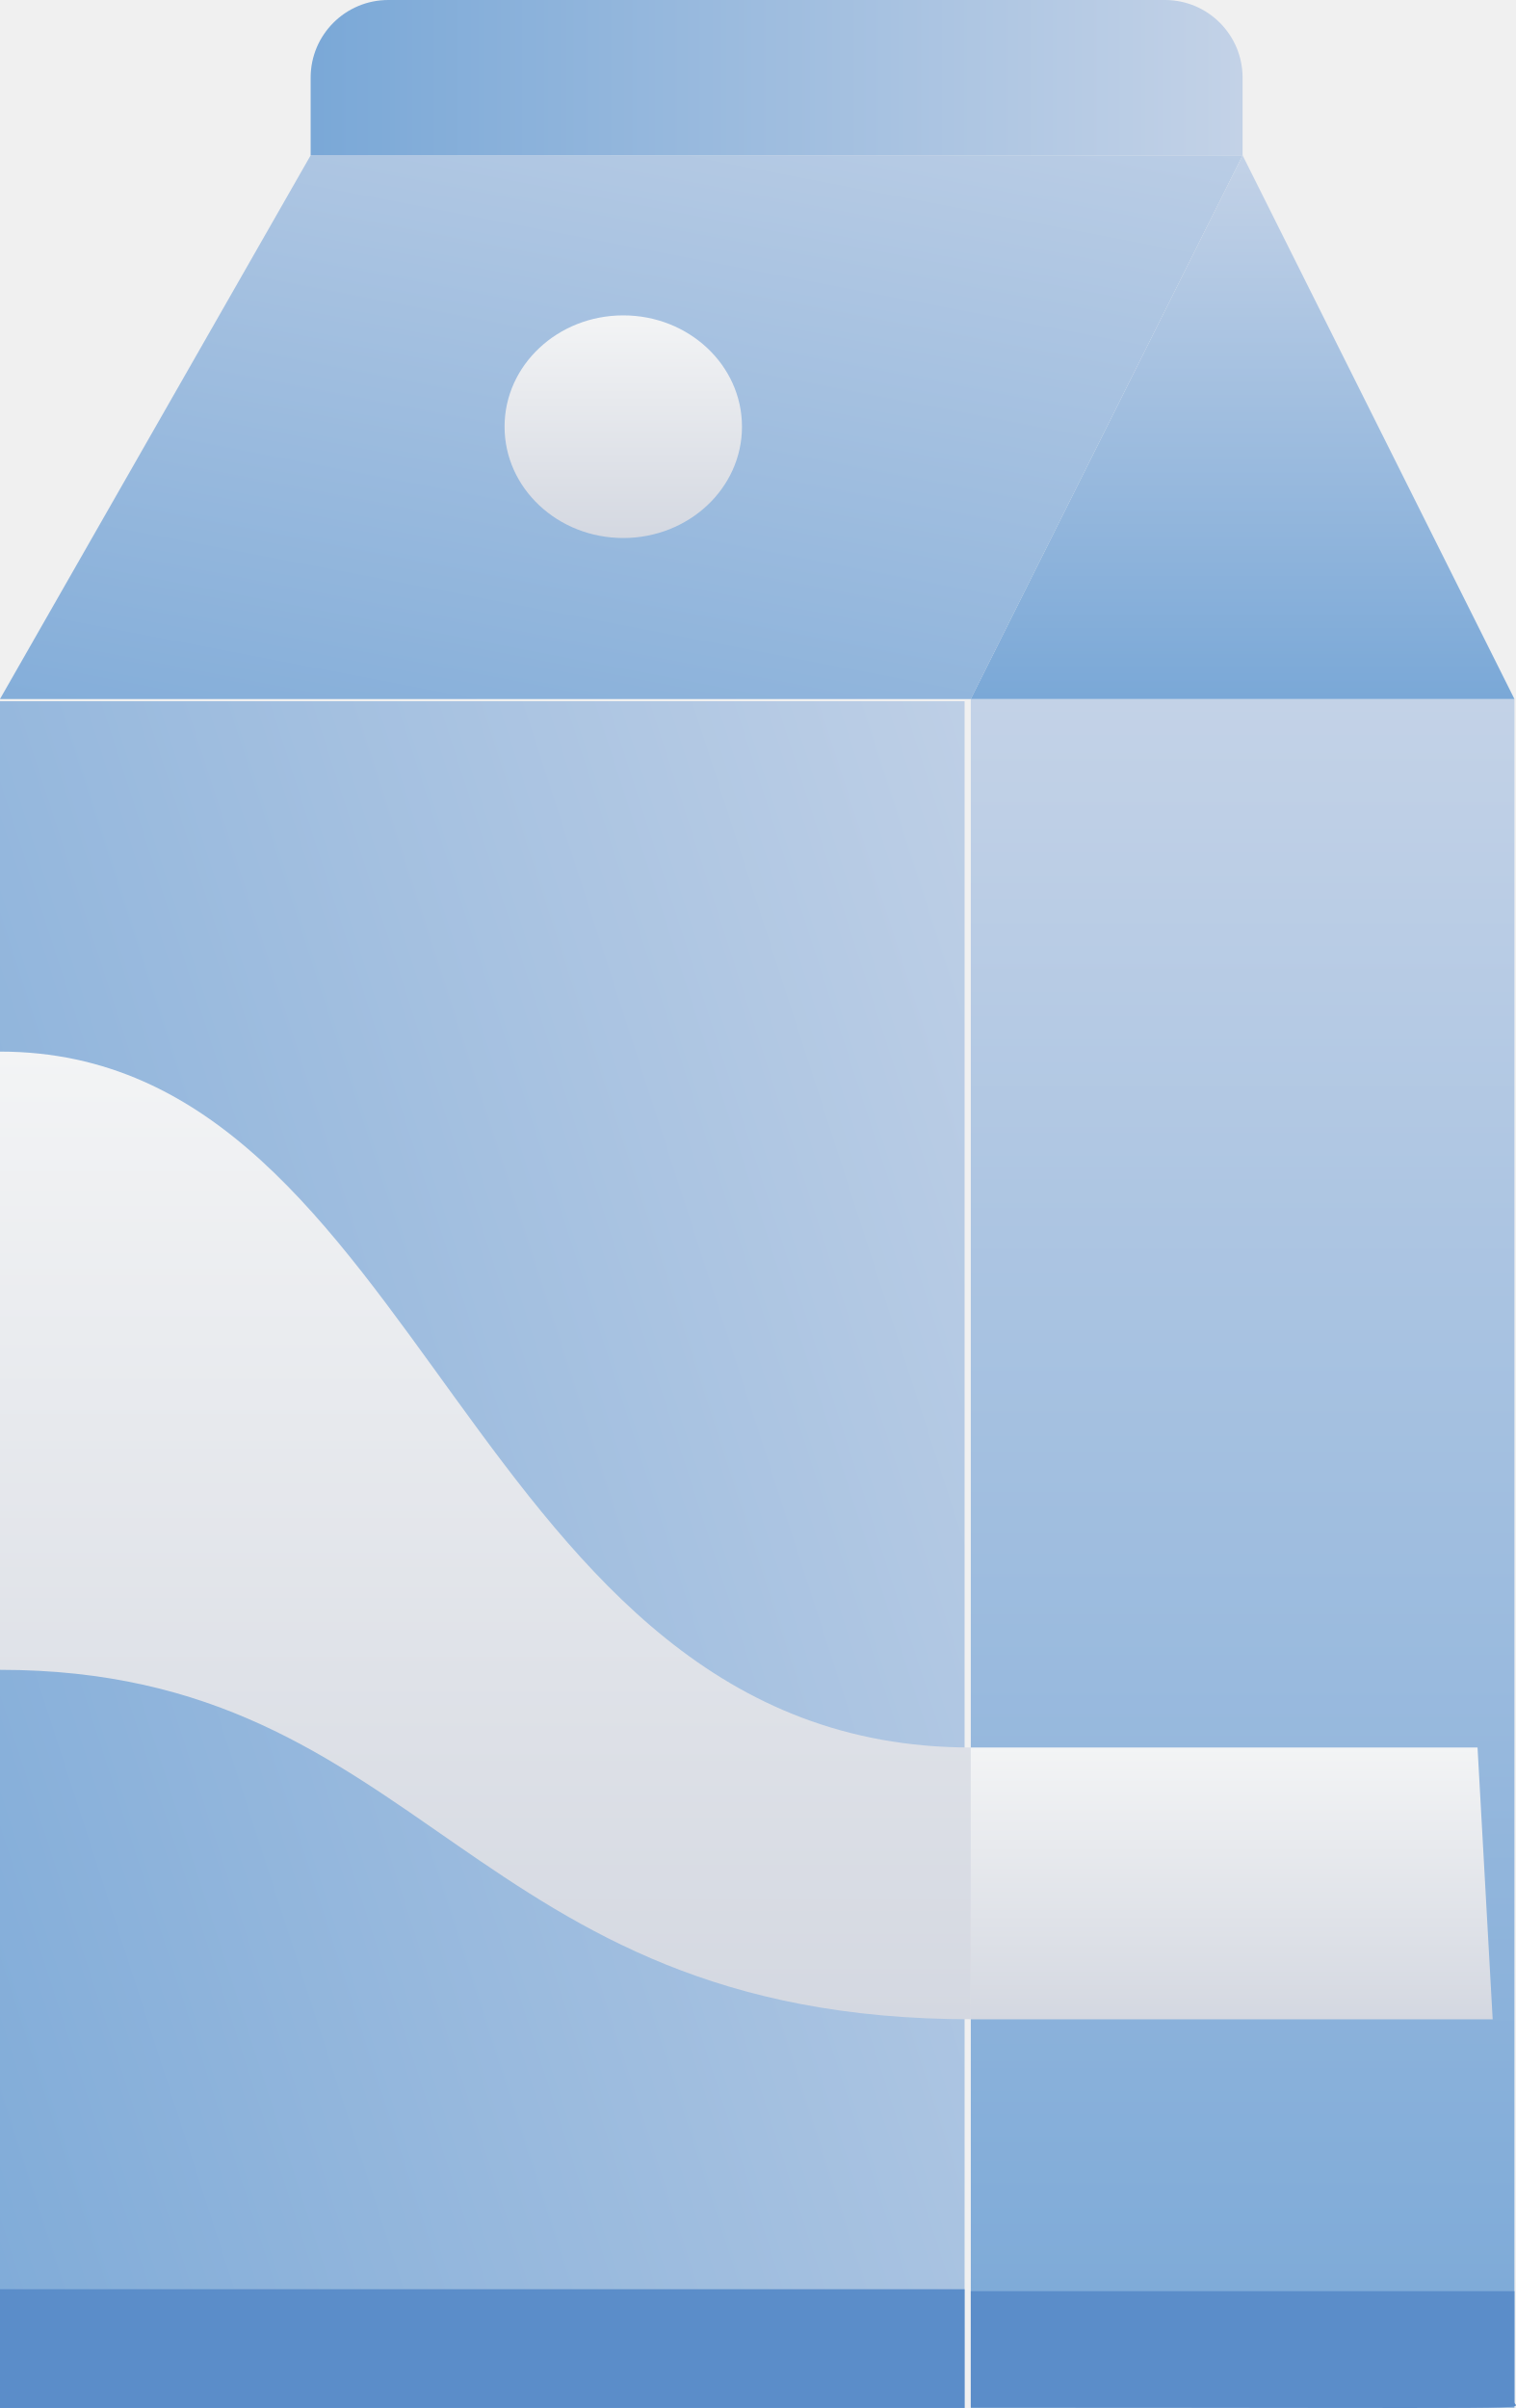
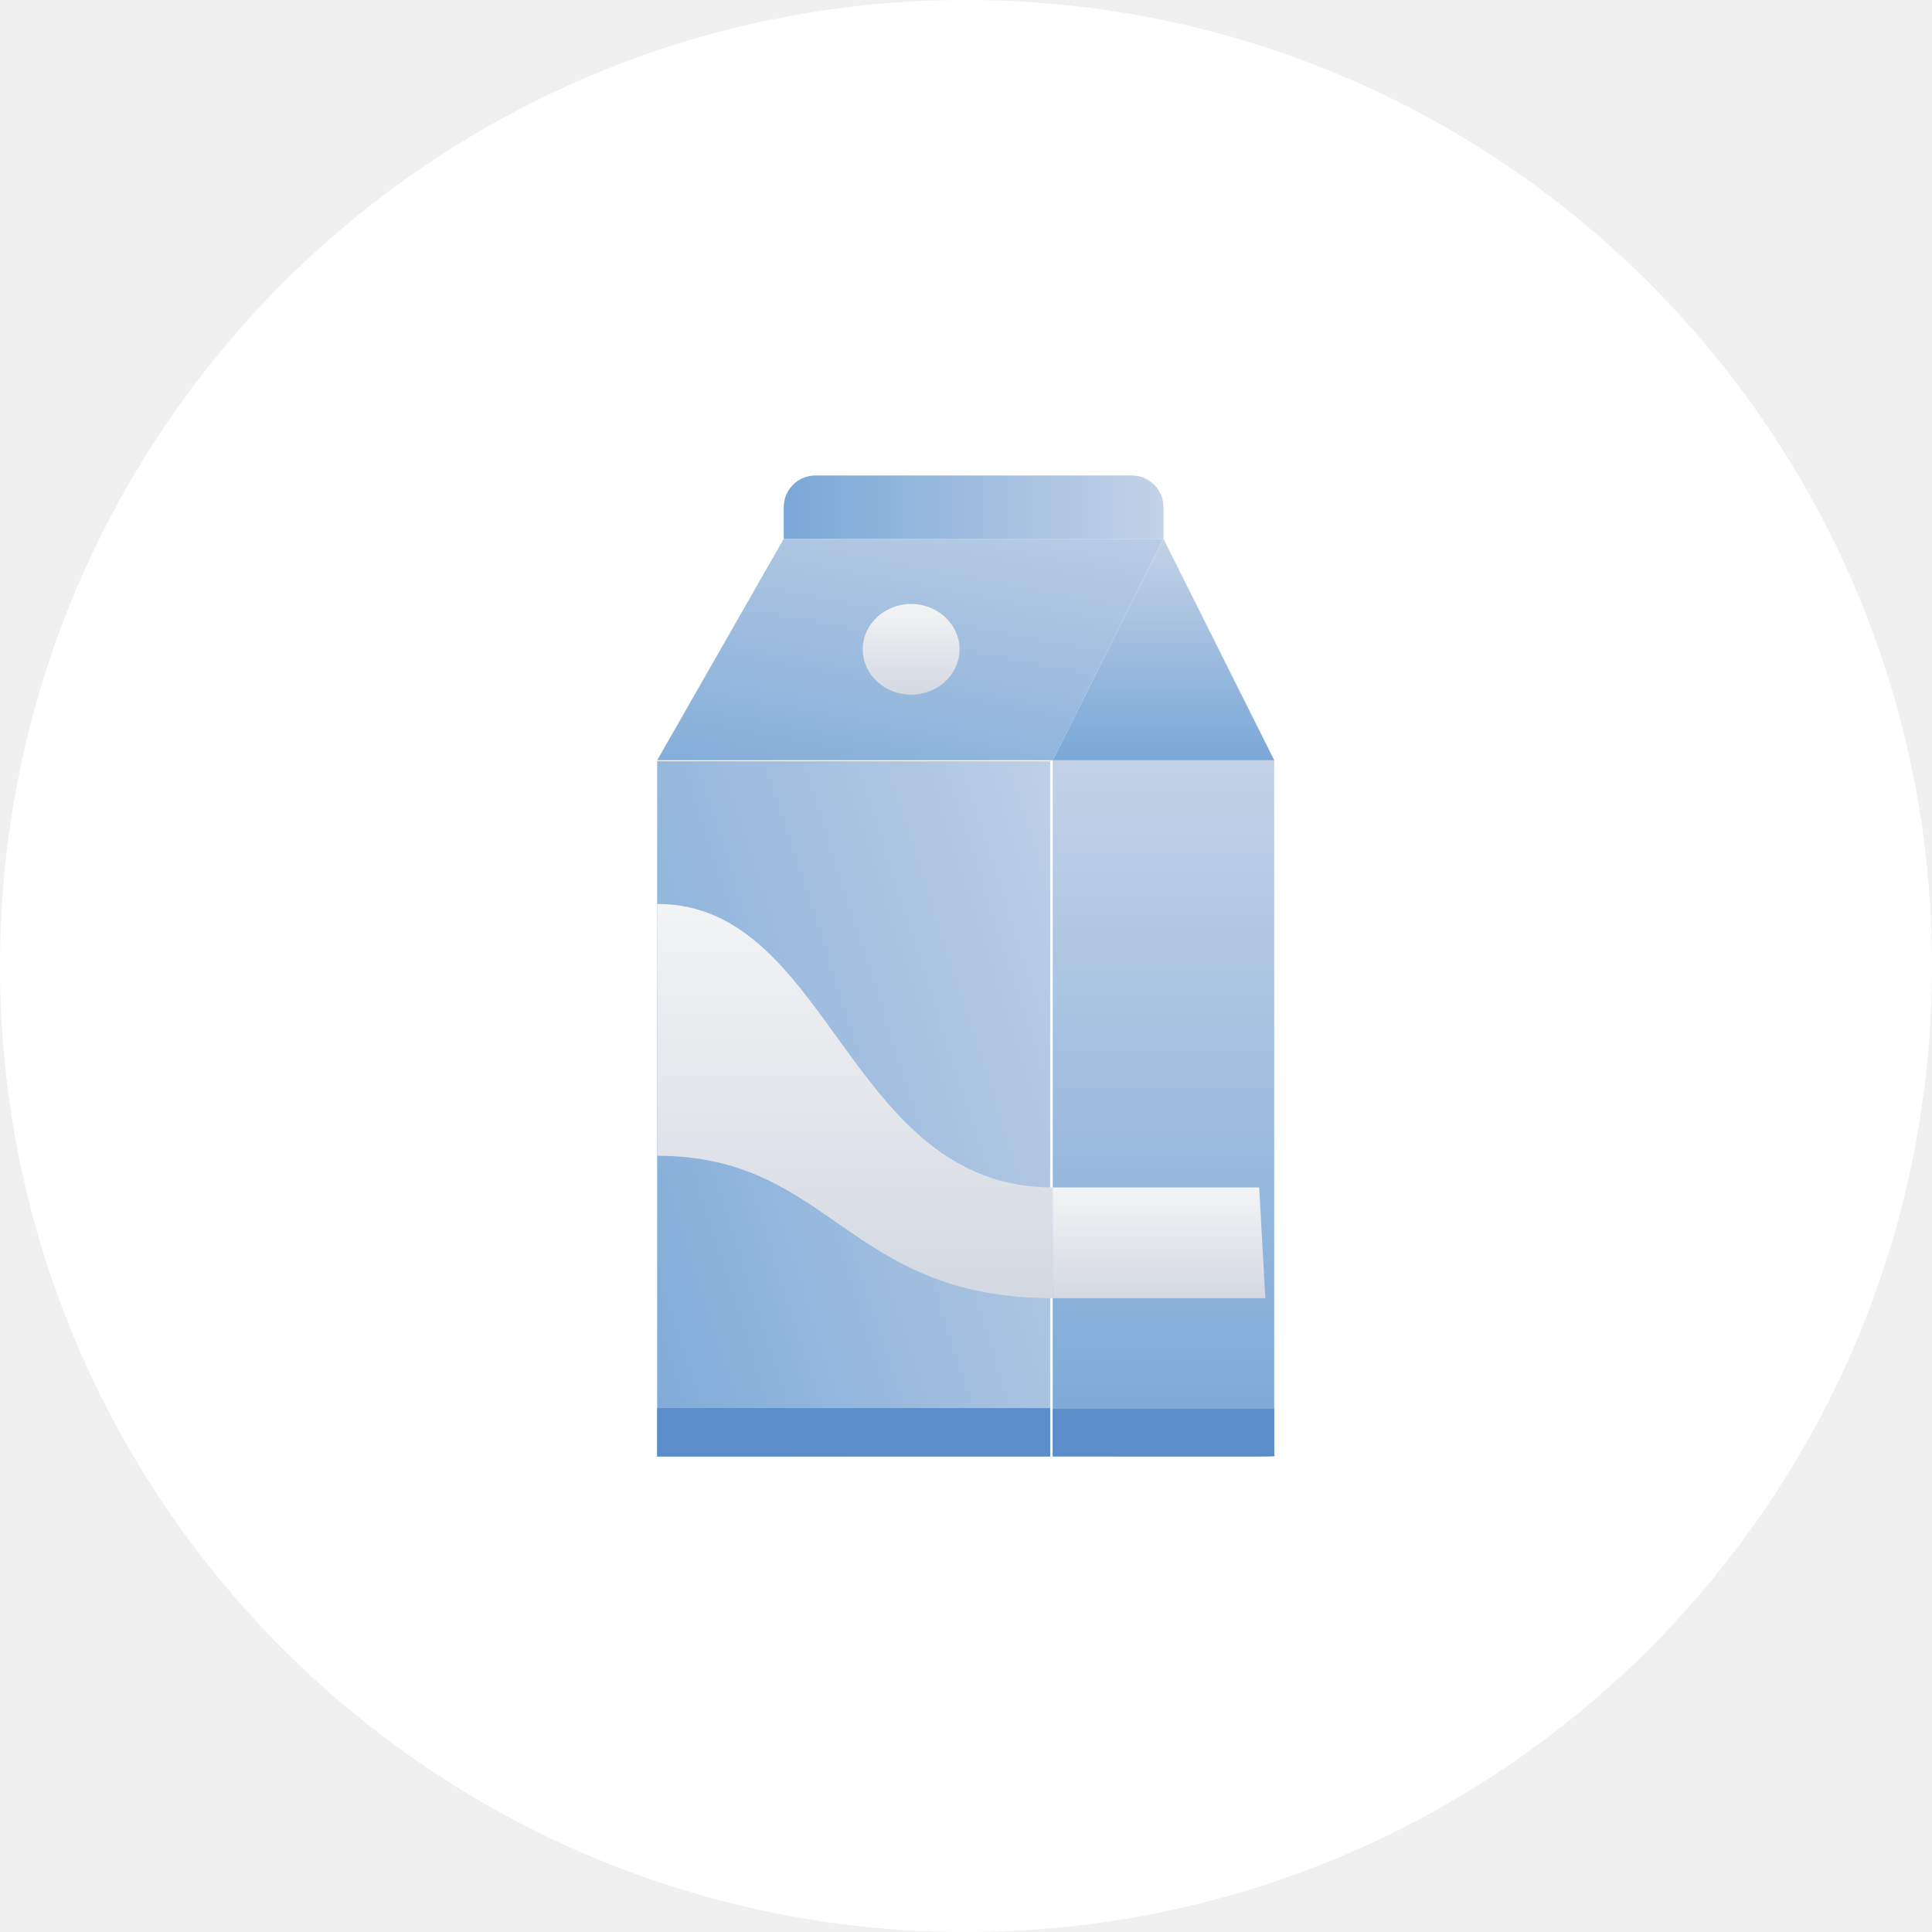
- <svg xmlns="http://www.w3.org/2000/svg" xmlns:xlink="http://www.w3.org/1999/xlink" width="72.892" height="115.779" viewBox="0 0 72.892 115.779">
+ <svg xmlns="http://www.w3.org/2000/svg" xmlns:xlink="http://www.w3.org/1999/xlink" width="100" height="100" viewBox="0 0 100 100">
  <defs>
    <linearGradient id="linear-gradient" x1="-0.19" y1="0.892" x2="1.19" y2="0.108" gradientUnits="objectBoundingBox">
      <stop offset="0" stop-color="#7aa8d7" />
      <stop offset="1" stop-color="#c3d2e7" />
    </linearGradient>
    <linearGradient id="linear-gradient-2" x1="0.148" y1="1.339" x2="0.867" y2="-0.304" xlink:href="#linear-gradient" />
    <linearGradient id="linear-gradient-3" x1="0.5" y1="1" x2="0.5" y2="0" xlink:href="#linear-gradient" />
    <linearGradient id="linear-gradient-5" x1="0" y1="0.5" x2="1" y2="0.5" xlink:href="#linear-gradient" />
    <linearGradient id="linear-gradient-6" x1="0.5" y1="1" x2="0.5" gradientUnits="objectBoundingBox">
      <stop offset="0" stop-color="#d4d8e1" />
      <stop offset="1" stop-color="#f3f4f5" />
    </linearGradient>
  </defs>
-   <g id="Milk" transform="translate(-2 -1)">
-     <rect id="Rectangle_8" data-name="Rectangle 8" width="46.381" height="82.059" transform="translate(2 34.717)" fill="url(#linear-gradient)" />
-     <path id="Path_15" data-name="Path 15" d="M61.749,5H16.937L2,31.14H48.679Z" transform="translate(0 3.469)" fill="url(#linear-gradient-2)" />
-     <path id="Path_16" data-name="Path 16" d="M53.14,101.155H27V19H53.14Z" transform="translate(21.679 15.609)" fill="url(#linear-gradient-3)" />
-     <rect id="Rectangle_9" data-name="Rectangle 9" width="46.381" height="5.708" transform="translate(2 111.068)" fill="#5b8dc9" />
-     <path id="Path_17" data-name="Path 17" d="M53.14,65.34c0,.373,2.8.261-26.14.261V60H53.14Z" transform="translate(21.679 51.162)" fill="#5b8dc9" />
-     <path id="Path_18" data-name="Path 18" d="M40.07,5,27,31.14H53.14Z" transform="translate(21.679 3.469)" fill="url(#linear-gradient-3)" />
-     <path id="Path_19" data-name="Path 19" d="M13.734,1H51.077a3.734,3.734,0,0,1,3.734,3.734V8.469H10V4.734A3.734,3.734,0,0,1,13.734,1Z" transform="translate(6.937 0)" fill="url(#linear-gradient-5)" />
-     <ellipse id="Ellipse_1" data-name="Ellipse 1" cx="5.708" cy="5.352" rx="5.708" ry="5.352" transform="translate(26.261 16.164)" fill="url(#linear-gradient-6)" />
-     <path id="Path_20" data-name="Path 20" d="M2,57.805c20.539,0,22.406,16.8,46.679,16.8V61.539C24.406,61.539,22.539,28.08,2,28.08Z" transform="translate(0 23.482)" fill="url(#linear-gradient-6)" />
-     <path id="Path_21" data-name="Path 21" d="M52.094,59.07H27V46H51.366" transform="translate(21.679 39.022)" fill="url(#linear-gradient-6)" />
+   <g id="Group_1" data-name="Group 1" transform="translate(-1006 -301)">
+     <path id="Path_72" data-name="Path 72" d="M50,0A50,50,0,1,1,0,50,50,50,0,0,1,50,0Z" transform="translate(1006 301)" fill="#fff" />
+     <g id="Milk" transform="translate(1038.015 324.611)">
+       <rect id="Rectangle_8" data-name="Rectangle 8" width="20.342" height="35.99" transform="translate(2 15.788)" fill="url(#linear-gradient)" />
+       <path id="Path_15" data-name="Path 15" d="M28.2,5H8.551L2,16.465H22.473Z" transform="translate(0 -0.724)" fill="url(#linear-gradient-2)" />
+       <path id="Path_16" data-name="Path 16" d="M38.465,55.032H27V19H38.465Z" transform="translate(-4.527 -3.26)" fill="url(#linear-gradient-3)" />
+       <rect id="Rectangle_9" data-name="Rectangle 9" width="20.342" height="2.504" transform="translate(2 49.274)" fill="#5b8dc9" />
+       <path id="Path_17" data-name="Path 17" d="M38.465,62.342c0,.164,1.228.115-11.465.115V60H38.465Z" transform="translate(-4.527 -10.685)" fill="#5b8dc9" />
+       <path id="Path_18" data-name="Path 18" d="M32.732,5,27,16.465H38.465Z" transform="translate(-4.527 -0.724)" fill="url(#linear-gradient-3)" />
+       <path id="Path_19" data-name="Path 19" d="M11.638,1H28.016a1.638,1.638,0,0,1,1.638,1.638V4.276H10V2.638A1.638,1.638,0,0,1,11.638,1Z" transform="translate(-1.449 0)" fill="url(#linear-gradient-5)" />
+       <ellipse id="Ellipse_1" data-name="Ellipse 1" cx="2.504" cy="2.347" rx="2.504" ry="2.347" transform="translate(12.641 7.651)" fill="url(#linear-gradient-6)" />
+       <path id="Path_20" data-name="Path 20" d="M2,41.117c9.008,0,9.827,7.37,20.473,7.37V42.755C11.827,42.755,11.008,28.08,2,28.08Z" transform="translate(0 -4.904)" fill="url(#linear-gradient-6)" />
+       <path id="Path_21" data-name="Path 21" d="M38.006,51.732H27V46H37.687" transform="translate(-4.527 -8.149)" fill="url(#linear-gradient-6)" />
+     </g>
  </g>
</svg>
